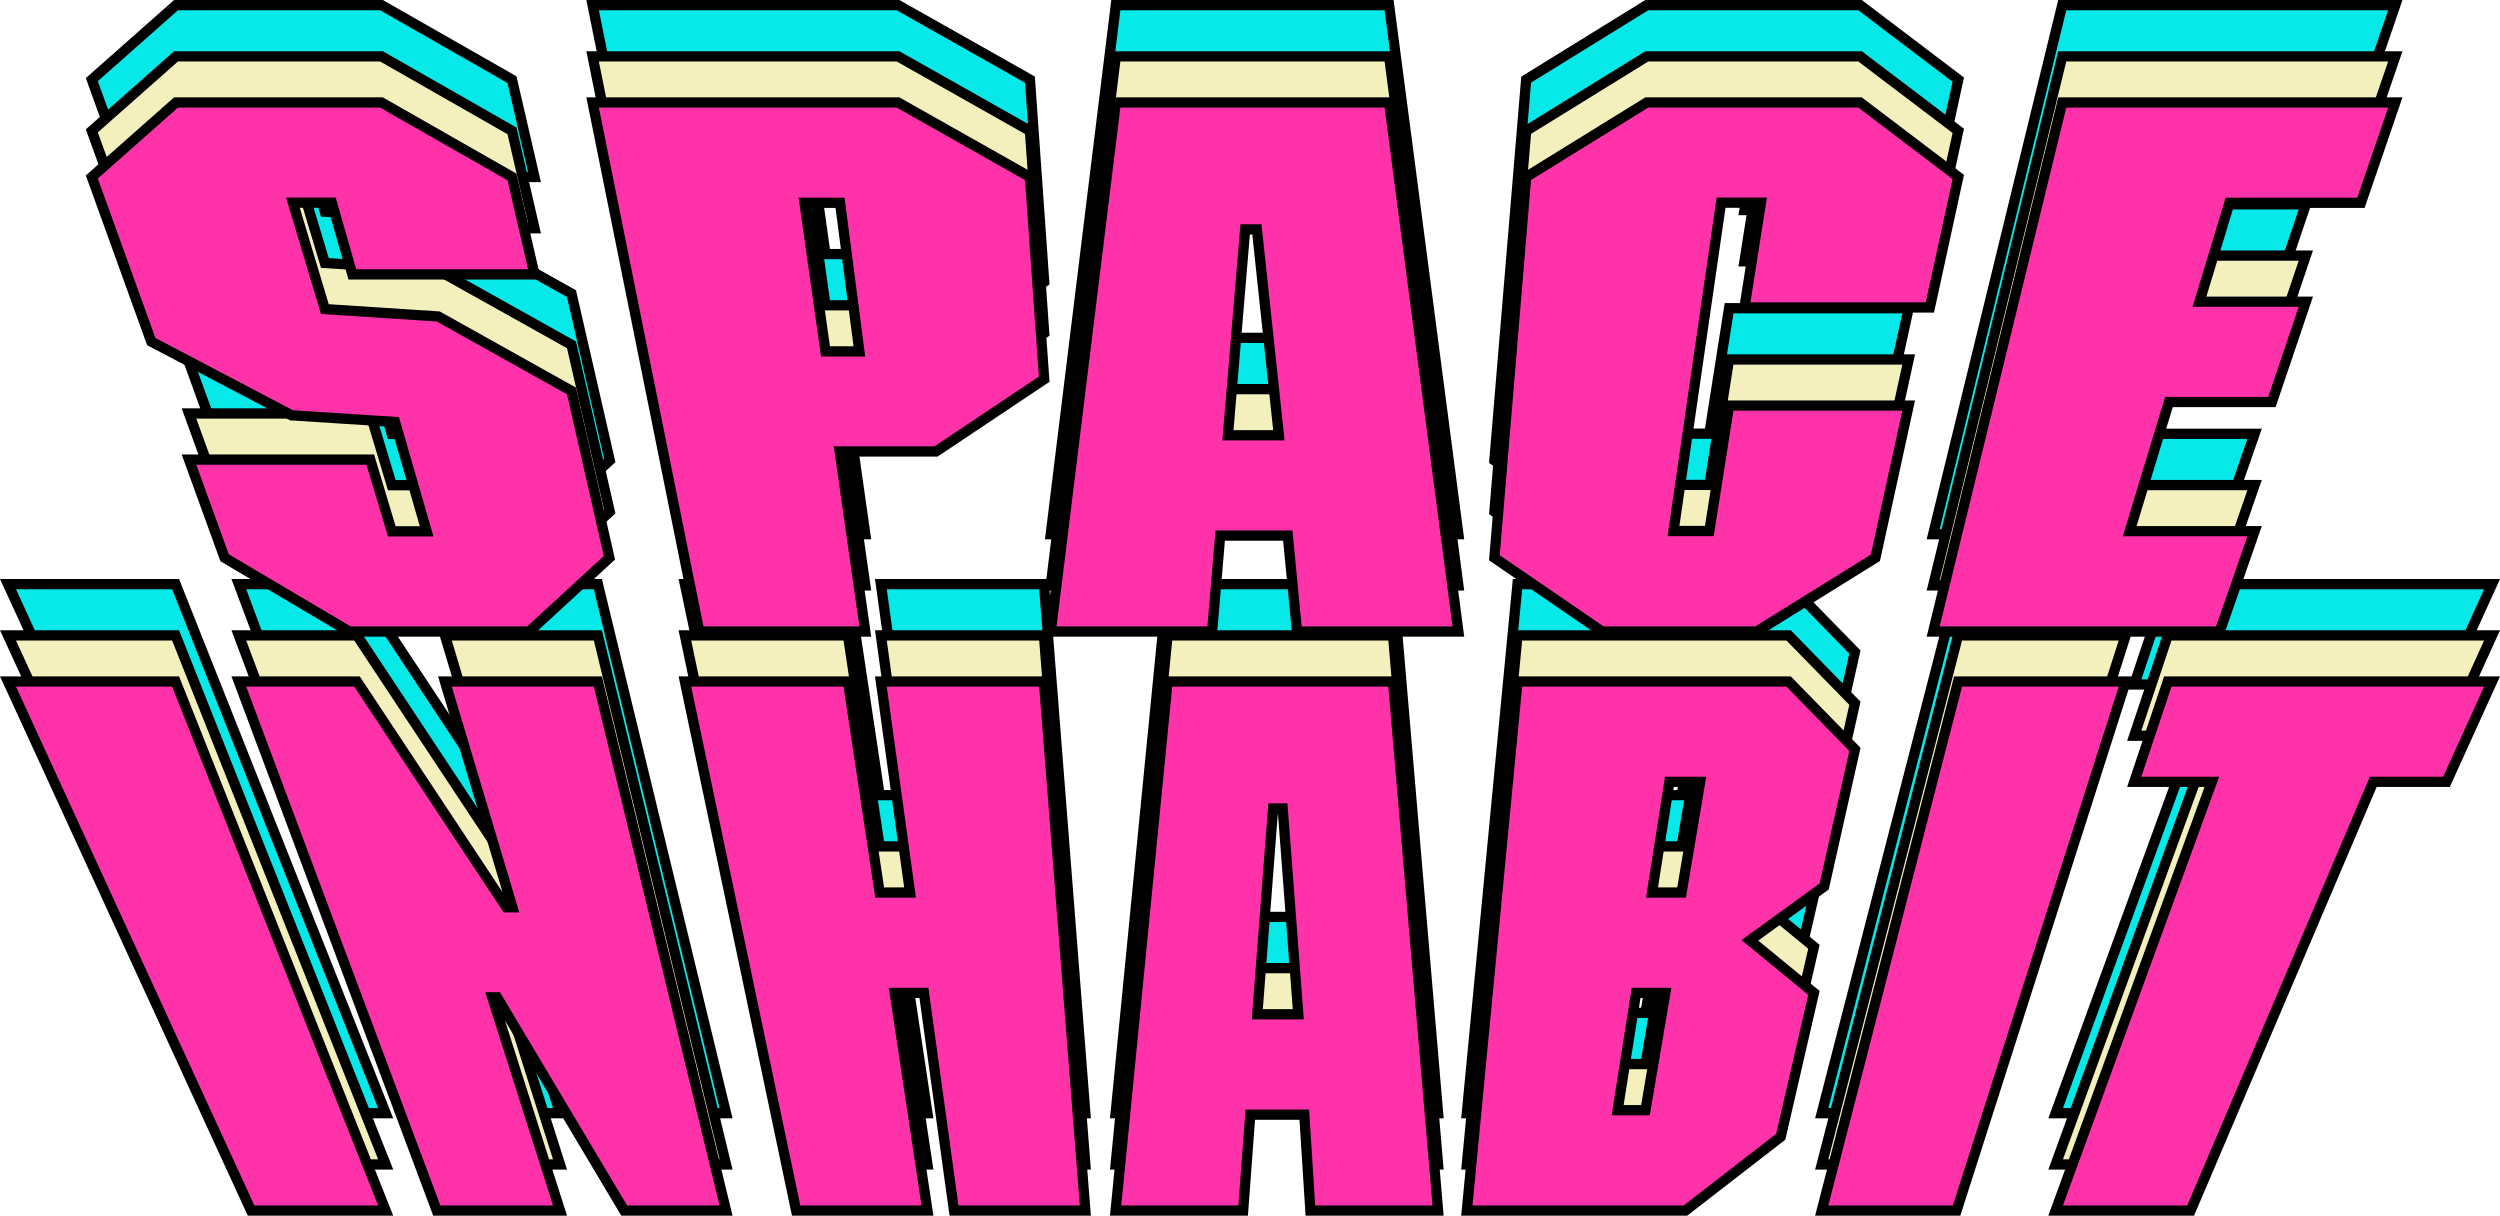
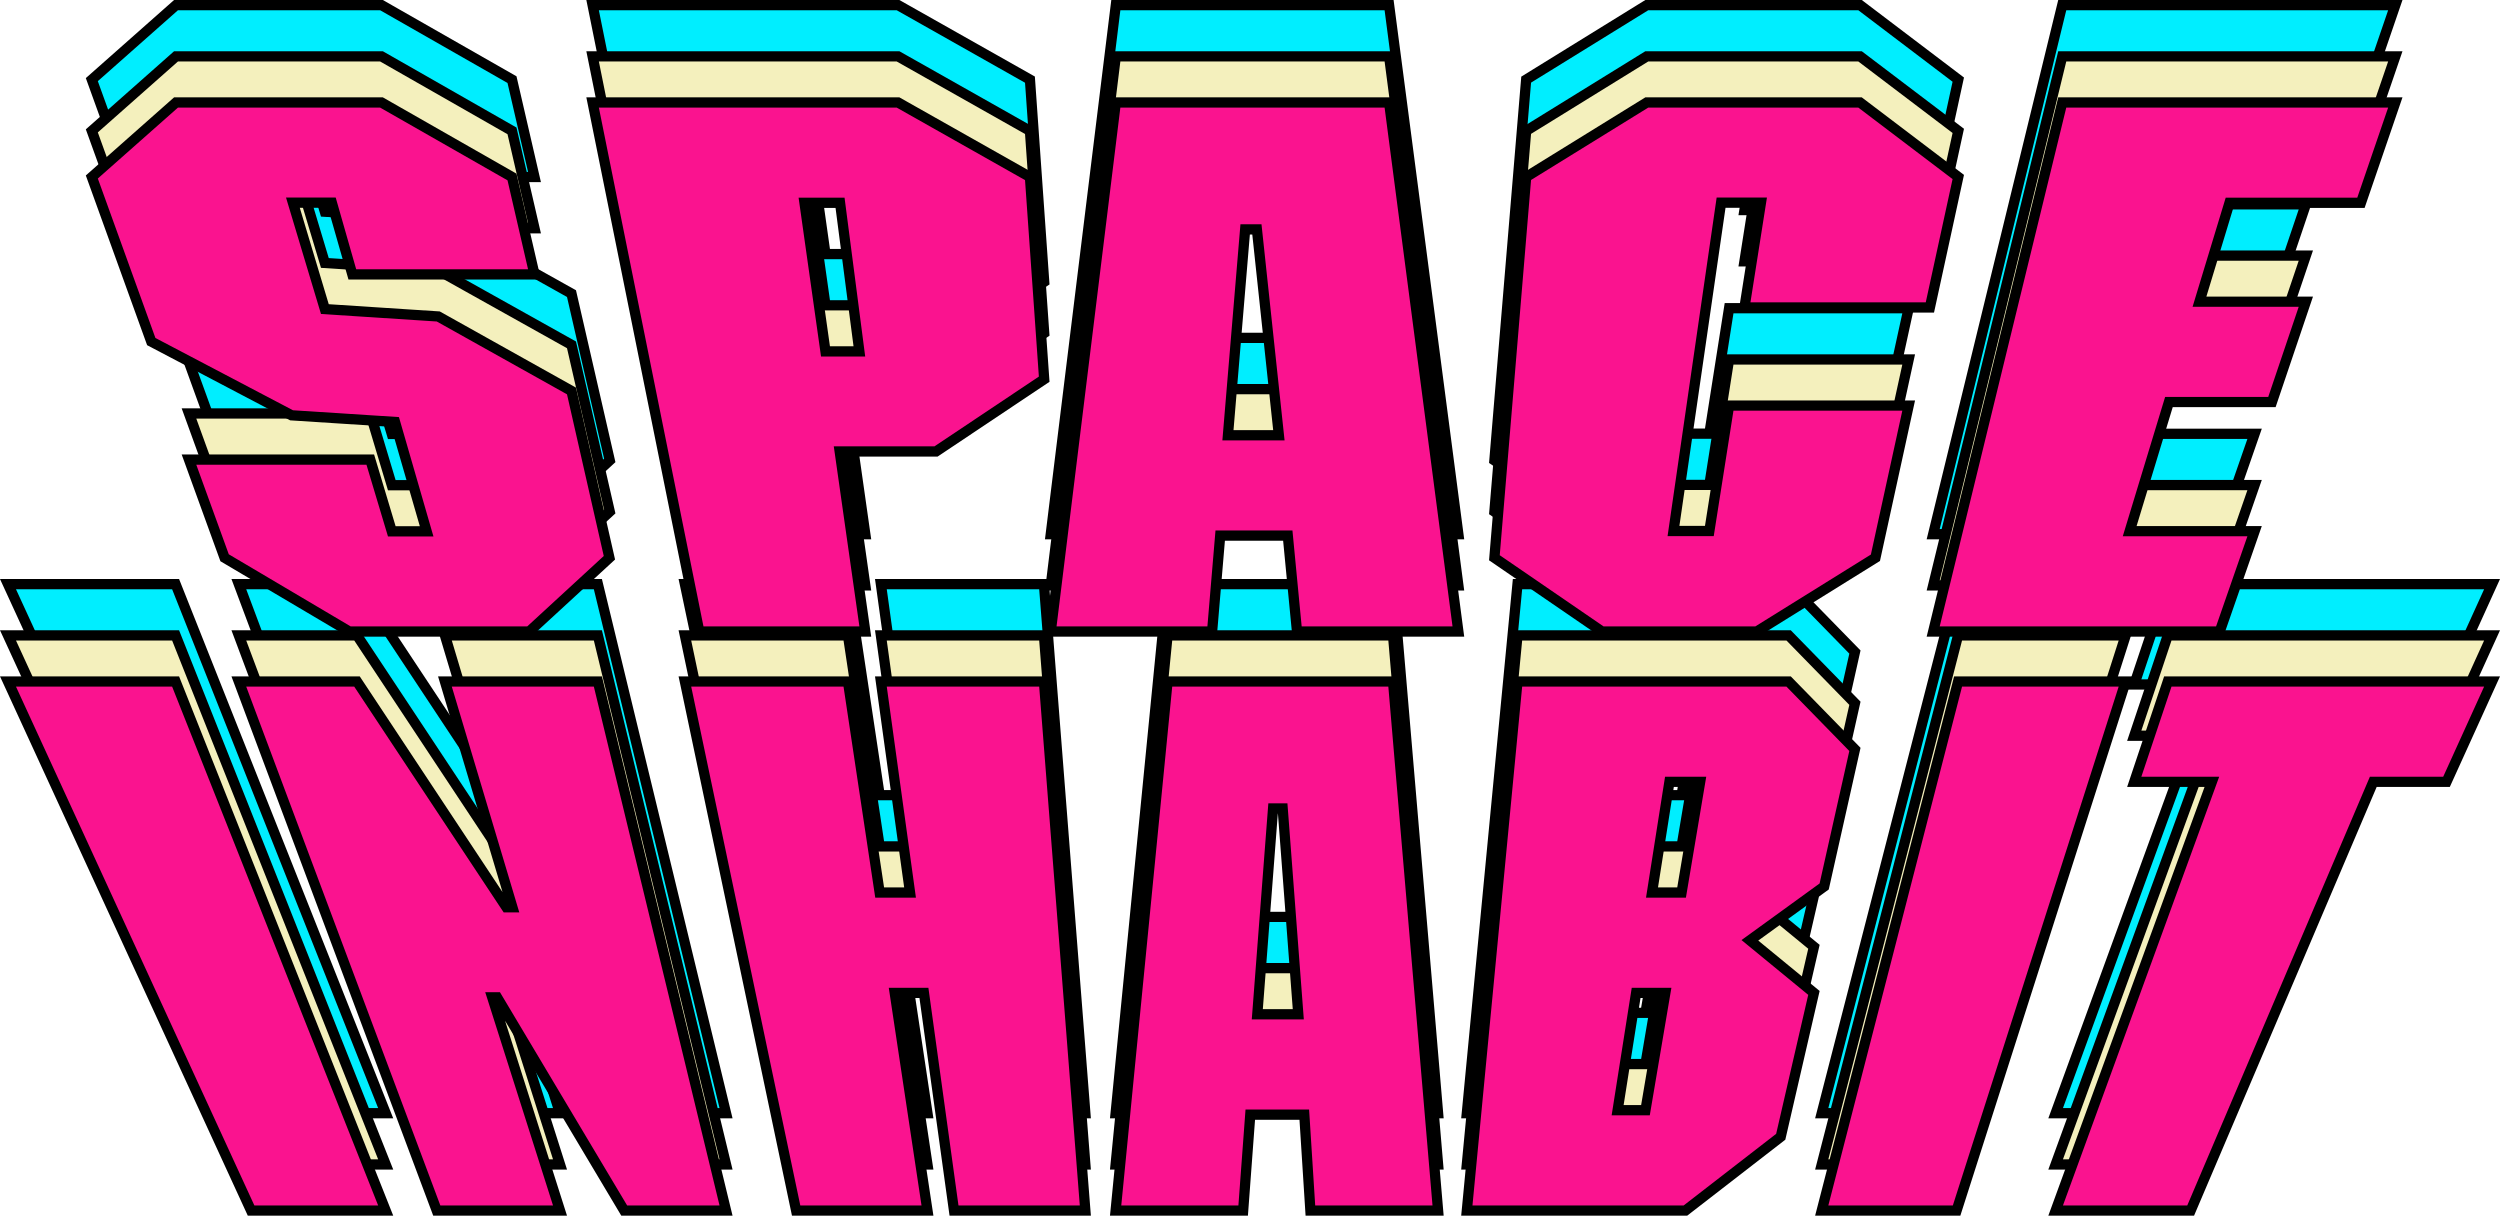
<svg xmlns="http://www.w3.org/2000/svg" viewBox="0 0 487.89 237.25">
  <defs>
-     <style>.cls-1{fill:#07e8e8;}.cls-1,.cls-2,.cls-3{stroke:#000;stroke-miterlimit:10;stroke-width:2px;}.cls-2{fill:#f4f0bd;}.cls-3{fill:#ff32a9;}</style>
+     <style>.cls-1{fill:#00eeff;}.cls-1,.cls-2,.cls-3{stroke:#000;stroke-miterlimit:10;stroke-width:2px;}.cls-2{fill:#f4f0bd;}.cls-3{fill:#fa138f;}</style>
  </defs>
  <g id="Layer_2" data-name="Layer 2">
    <g id="Layer_1-2" data-name="Layer 1">
      <g id="SPACE_INHABIT" data-name="SPACE INHABIT">
        <path class="cls-1" d="M104.31,34.55H68.76l-4-14H57.16L63.4,41.32l22.13,1.44,26,14.54L119,89.85l-15.65,14.4H68.17L43.83,89.85,36.88,70.69H72.26l4.2,14h6.8L77.09,63.35,56.9,62.05,29.52,47.66,17.92,15.54,34.35,1h40.1L99.92,15.54Z" />
        <path class="cls-1" d="M203.78,55,182.67,69.11h-18.8l5,35.14h-32.4L115.65,1h59.61L201,15.54ZM163.94,20.58H157l4.1,29h6.61Z" />
        <path class="cls-1" d="M284.61,104.25H253.12l-1.8-18.72H238.13l-1.58,18.72H205.06L217.76,1h53.33ZM245.29,25.77H243l-3.36,40.17h9.94Z" />
        <path class="cls-1" d="M376.63,41H340.44l3.22-20.45h-7.78l-9.29,64.08h7l3.85-24.48h35.05L366,89.85l-23.16,14.4H312.64l-21-14.4,6.2-74.31L321.38,1H363l19.17,14.54Z" />
        <path class="cls-1" d="M460.75,20.58H435.1l-5.86,19.3H450l-6.62,19.58H423.28l-7.66,25.2H440l-6.81,19.59H377.27L402.46,1h65Z" />
        <path class="cls-1" d="M34.27,114l41,103.25H49L1.56,114Z" />
        <path class="cls-1" d="M141.69,217.25H121.82L97,175.63h-.94l13.23,41.62H85.24L46.61,114H69.67l29.16,44.06H100L86.83,114h29.85Z" />
        <path class="cls-1" d="M211.81,217.25H186.18l-5.87-42.48h-5.7L181,217.25H155.37L133.66,114h31.82l6.19,41.18h5.93L171.91,114h31.82Z" />
        <path class="cls-1" d="M280.65,217.25H255.73l-1.19-18.72H244l-1.39,18.72H217.72L227.86,114h44Zm-30.33-78.48h-1.87l-3.08,40.17h8Z" />
        <path class="cls-1" d="M356,154l-14.5,10.51L354,174.77l-6.48,28.08-18.6,14.4H286.26L296.15,114h52.91L362,127.25ZM331.8,133.58h-6l-3.4,21.6h5.77ZM325,174.77h-5.7l-3.61,22.89h5.43Z" />
        <path class="cls-1" d="M414.84,114l-33,103.25H355.52L382.13,114Z" />
        <path class="cls-1" d="M477.45,133.58H463.16l-35.64,83.67H401.17l30.49-83.67H416.51L423.06,114h63.28Z" />
      </g>
      <g id="SPACE_INHABIT-2" data-name="SPACE INHABIT">
        <path class="cls-2" d="M104.31,44.55H68.76l-4-14H57.16L63.4,51.32l22.13,1.44,26,14.54L119,99.85l-15.65,14.4H68.17L43.83,99.85,36.88,80.69H72.26l4.2,14h6.8L77.09,73.35,56.9,72.05,29.52,57.66,17.92,25.54,34.35,11h40.1L99.92,25.54Z" />
        <path class="cls-2" d="M203.78,65,182.67,79.11h-18.8l5,35.14h-32.4L115.65,11h59.61L201,25.54ZM163.94,30.58H157l4.1,29h6.61Z" />
        <path class="cls-2" d="M284.61,114.25H253.12l-1.8-18.72H238.13l-1.58,18.72H205.06L217.76,11h53.33ZM245.29,35.77H243l-3.36,40.17h9.94Z" />
        <path class="cls-2" d="M376.63,51H340.44l3.22-20.45h-7.78l-9.29,64.08h7l3.85-24.48h35.05L366,99.85l-23.16,14.4H312.64l-21-14.4,6.2-74.31L321.38,11H363l19.17,14.54Z" />
        <path class="cls-2" d="M460.75,30.58H435.1l-5.86,19.3H450l-6.62,19.58H423.28l-7.66,25.2H440l-6.81,19.59H377.27L402.46,11h65Z" />
        <path class="cls-2" d="M34.27,124l41,103.25H49L1.56,124Z" />
        <path class="cls-2" d="M141.69,227.25H121.82L97,185.63h-.94l13.23,41.62H85.24L46.61,124H69.67l29.16,44.06H100L86.83,124h29.85Z" />
        <path class="cls-2" d="M211.81,227.25H186.18l-5.87-42.48h-5.7L181,227.25H155.37L133.66,124h31.82l6.19,41.18h5.93L171.91,124h31.82Z" />
        <path class="cls-2" d="M280.65,227.25H255.73l-1.19-18.72H244l-1.39,18.72H217.72L227.86,124h44Zm-30.33-78.48h-1.87l-3.08,40.17h8Z" />
        <path class="cls-2" d="M356,164l-14.5,10.51L354,184.77l-6.48,28.08-18.6,14.4H286.26L296.15,124h52.91L362,137.25ZM331.8,143.58h-6l-3.4,21.6h5.77ZM325,184.77h-5.7l-3.61,22.89h5.43Z" />
        <path class="cls-2" d="M414.84,124l-33,103.25H355.52L382.13,124Z" />
        <path class="cls-2" d="M477.45,143.58H463.16l-35.64,83.67H401.17l30.49-83.67H416.51L423.06,124h63.28Z" />
      </g>
      <g id="SPACE_INHABIT-3" data-name="SPACE INHABIT">
        <path class="cls-3" d="M104.31,53.55H68.76l-4-14H57.16L63.4,60.32l22.13,1.44,26,14.54,7.4,32.55-15.65,14.4H68.17l-24.34-14.4L36.88,89.69H72.26l4.2,14h6.8L77.09,82.35,56.9,81.05,29.52,66.66,17.92,34.54,34.35,20h40.1L99.92,34.54Z" />
        <path class="cls-3" d="M203.78,74,182.67,88.11h-18.8l5,35.14h-32.4L115.65,20h59.61L201,34.54ZM163.94,39.58H157l4.1,29h6.61Z" />
        <path class="cls-3" d="M284.61,123.25H253.12l-1.8-18.72H238.13l-1.58,18.72H205.06L217.76,20h53.33ZM245.29,44.77H243l-3.36,40.17h9.94Z" />
        <path class="cls-3" d="M376.63,60H340.44l3.22-20.45h-7.78l-9.29,64.08h7l3.85-24.48h35.05L366,108.85l-23.16,14.4H312.64l-21-14.4,6.2-74.31L321.38,20H363l19.17,14.54Z" />
        <path class="cls-3" d="M460.75,39.58H435.1l-5.86,19.3H450l-6.62,19.58H423.28l-7.66,25.2H440l-6.81,19.59H377.27L402.46,20h65Z" />
        <path class="cls-3" d="M34.27,133l41,103.25H49L1.56,133Z" />
        <path class="cls-3" d="M141.69,236.25H121.82L97,194.63h-.94l13.23,41.62H85.24L46.61,133H69.67l29.16,44.06H100L86.83,133h29.85Z" />
        <path class="cls-3" d="M211.81,236.25H186.18l-5.87-42.48h-5.7L181,236.25H155.37L133.66,133h31.82l6.19,41.18h5.93L171.91,133h31.82Z" />
        <path class="cls-3" d="M280.65,236.25H255.73l-1.19-18.72H244l-1.39,18.72H217.72L227.86,133h44Zm-30.33-78.48h-1.87l-3.08,40.17h8Z" />
        <path class="cls-3" d="M356,173l-14.5,10.51L354,193.77l-6.48,28.08-18.6,14.4H286.26L296.15,133h52.91L362,146.25ZM331.8,152.58h-6l-3.4,21.6h5.77ZM325,193.77h-5.7l-3.61,22.89h5.43Z" />
        <path class="cls-3" d="M414.84,133l-33,103.25H355.52L382.13,133Z" />
        <path class="cls-3" d="M477.45,152.58H463.16l-35.64,83.67H401.17l30.49-83.67H416.51L423.06,133h63.28Z" />
      </g>
    </g>
  </g>
</svg>
